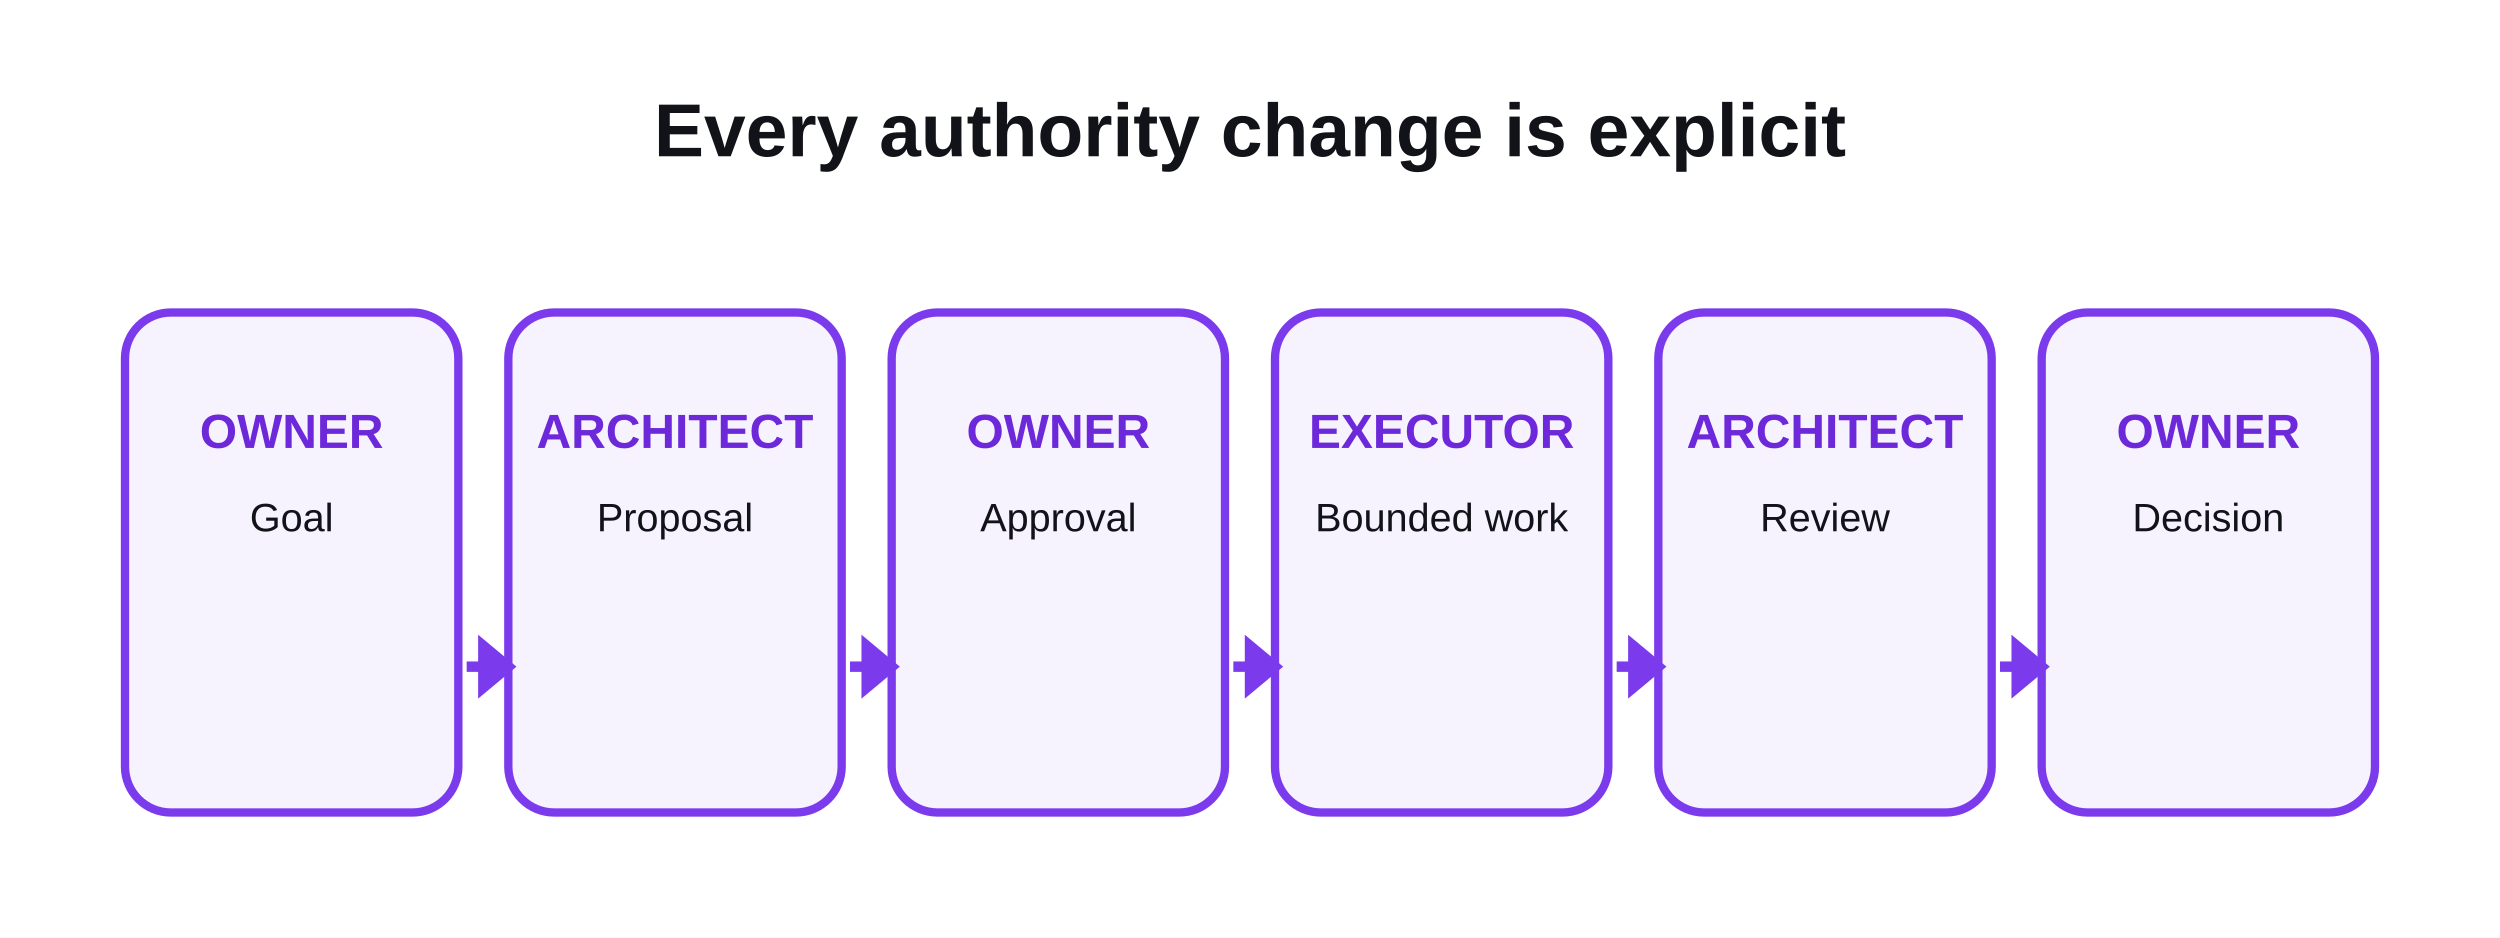
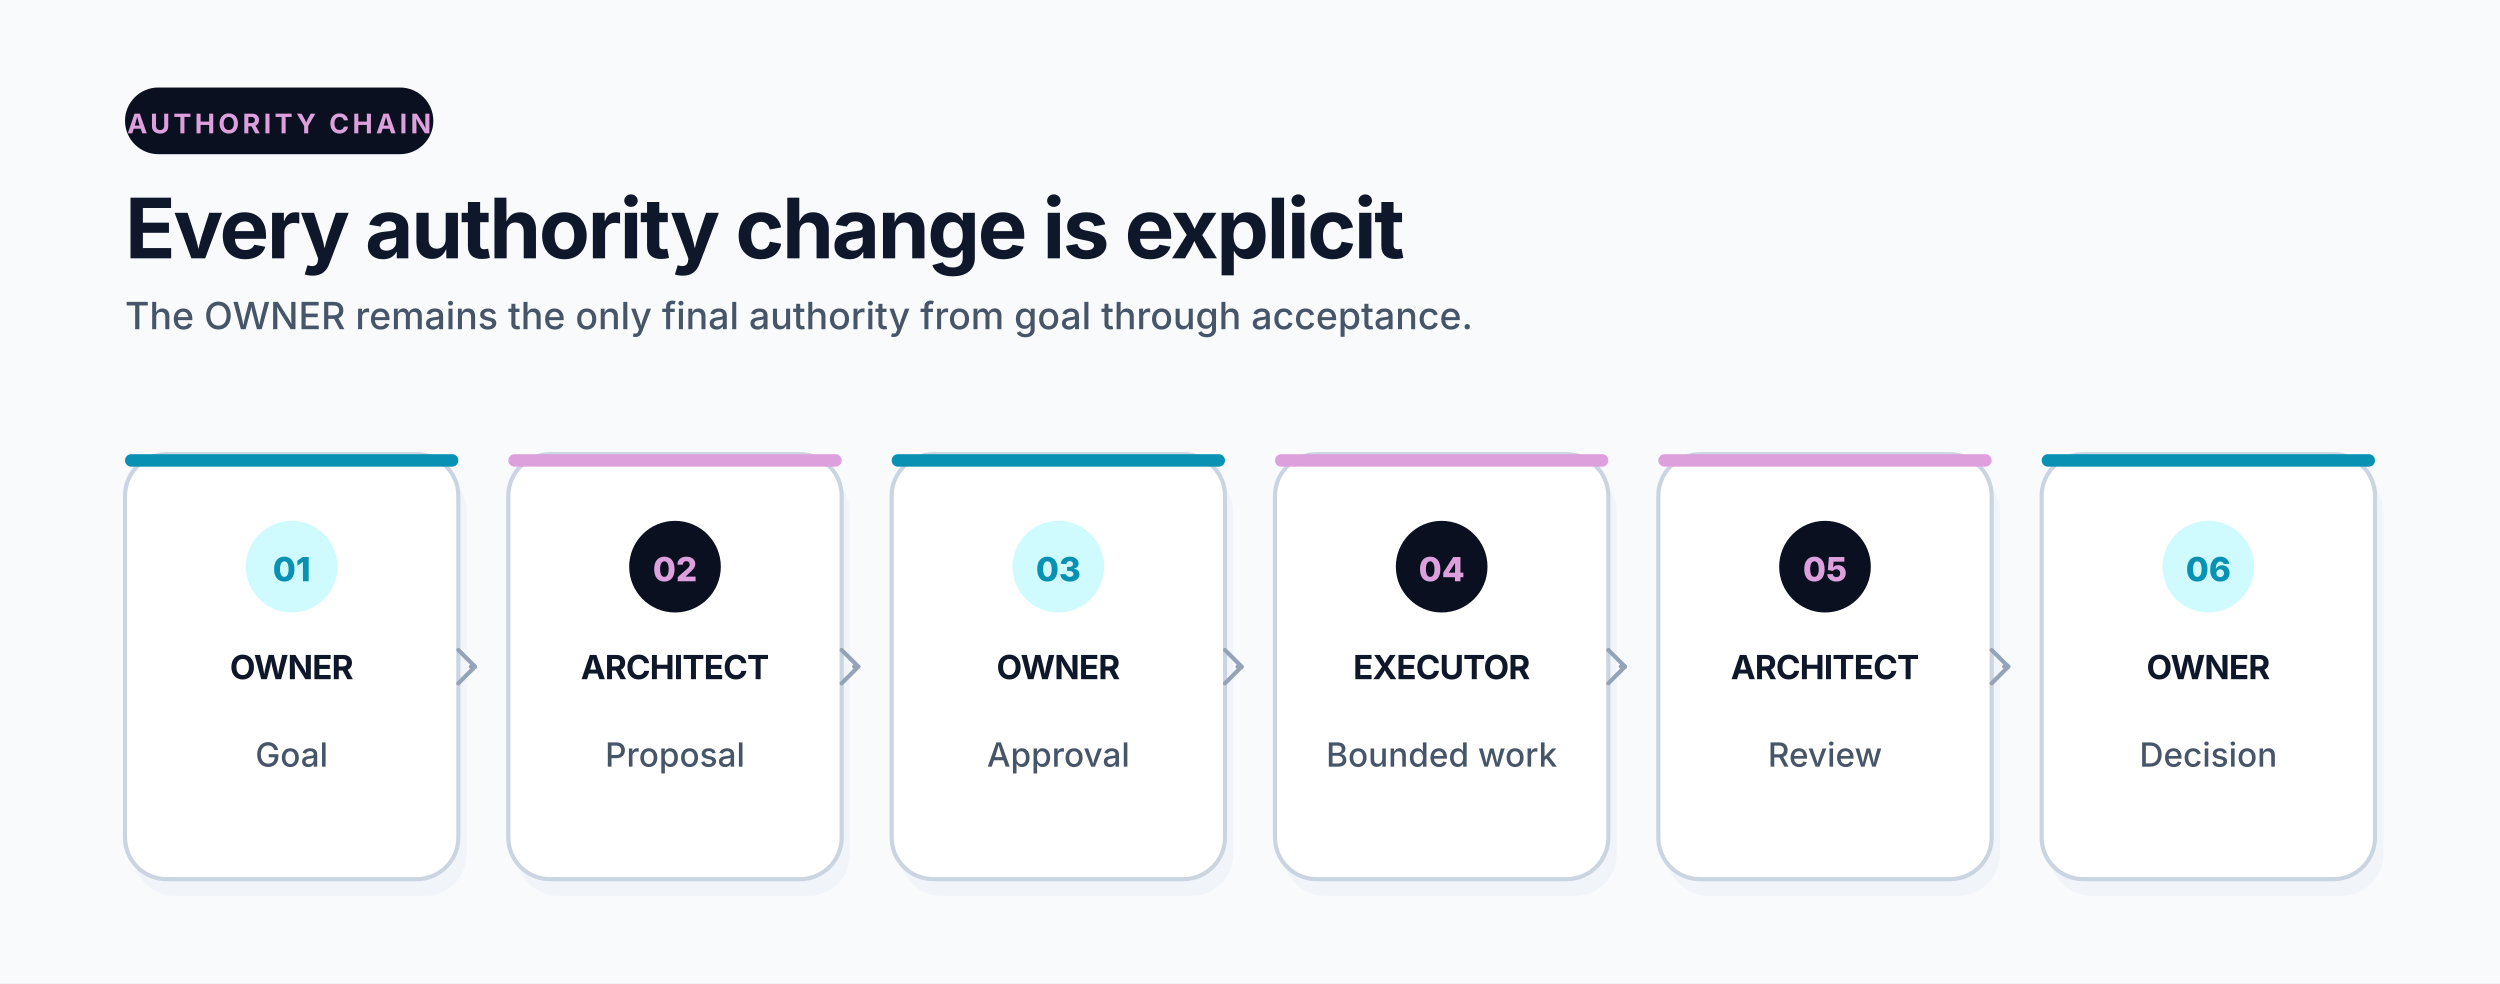
- <svg xmlns="http://www.w3.org/2000/svg" width="1200" height="450" viewBox="0 0 1200 450" role="img" aria-labelledby="title desc">
-   <rect width="1200" height="450" fill="#FFFFFF" />
-   <text x="600" y="75" text-anchor="middle" font-family="Arial, Helvetica, sans-serif" font-size="36" font-weight="700" fill="#111318">Every authority change is explicit</text>
-   <g font-family="Arial, Helvetica, sans-serif">
-     <rect x="60" y="150" width="160" height="240" rx="22" fill="#F6F3FF" stroke="#7C3AED" stroke-width="4" />
-     <rect x="244" y="150" width="160" height="240" rx="22" fill="#F6F3FF" stroke="#7C3AED" stroke-width="4" />
-     <rect x="428" y="150" width="160" height="240" rx="22" fill="#F6F3FF" stroke="#7C3AED" stroke-width="4" />
-     <rect x="612" y="150" width="160" height="240" rx="22" fill="#F6F3FF" stroke="#7C3AED" stroke-width="4" />
-     <rect x="796" y="150" width="160" height="240" rx="22" fill="#F6F3FF" stroke="#7C3AED" stroke-width="4" />
-     <rect x="980" y="150" width="160" height="240" rx="22" fill="#F6F3FF" stroke="#7C3AED" stroke-width="4" />
-     <text x="140" y="215" text-anchor="middle" font-size="23" font-weight="700" fill="#6D28D9">OWNER</text>
-     <text x="140" y="255" text-anchor="middle" font-size="19" fill="#111318">Goal</text>
-     <text x="324" y="215" text-anchor="middle" font-size="23" font-weight="700" fill="#6D28D9">ARCHITECT</text>
-     <text x="324" y="255" text-anchor="middle" font-size="19" fill="#111318">Proposal</text>
-     <text x="508" y="215" text-anchor="middle" font-size="23" font-weight="700" fill="#6D28D9">OWNER</text>
-     <text x="508" y="255" text-anchor="middle" font-size="19" fill="#111318">Approval</text>
-     <text x="692" y="215" text-anchor="middle" font-size="23" font-weight="700" fill="#6D28D9">EXECUTOR</text>
-     <text x="692" y="255" text-anchor="middle" font-size="19" fill="#111318">Bounded work</text>
-     <text x="876" y="215" text-anchor="middle" font-size="23" font-weight="700" fill="#6D28D9">ARCHITECT</text>
-     <text x="876" y="255" text-anchor="middle" font-size="19" fill="#111318">Review</text>
-     <text x="1060" y="215" text-anchor="middle" font-size="23" font-weight="700" fill="#6D28D9">OWNER</text>
-     <text x="1060" y="255" text-anchor="middle" font-size="19" fill="#111318">Decision</text>
-   </g>
-   <g stroke="#7C3AED" stroke-width="5" fill="#7C3AED">
-     <line x1="224" y1="320" x2="232" y2="320" />
-     <polygon points="232,310 244,320 232,330" />
-     <line x1="408" y1="320" x2="416" y2="320" />
-     <polygon points="416,310 428,320 416,330" />
-     <line x1="592" y1="320" x2="600" y2="320" />
-     <polygon points="600,310 612,320 600,330" />
-     <line x1="776" y1="320" x2="784" y2="320" />
-     <polygon points="784,310 796,320 784,330" />
-     <line x1="960" y1="320" x2="968" y2="320" />
-     <polygon points="968,310 980,320 968,330" />
-   </g>
+ <svg xmlns="http://www.w3.org/2000/svg" width="1200" height="472" viewBox="0 0 1200 472" role="img" aria-labelledby="title desc">
+   <rect width="1200" height="472" fill="#F8FAFC" />
+   <rect x="60" y="42" width="148" height="32" rx="16" fill="#0B1020" />
+   <text x="134.0" y="64" text-anchor="middle" fill="#DDA0DD" font-family="Inter, ui-sans-serif, -apple-system, BlinkMacSystemFont, Segoe UI, sans-serif" font-size="13" font-weight="750" letter-spacing="1.6">AUTHORITY CHAIN</text>
+   <text x="60" y="124" text-anchor="start" fill="#0F172A" font-family="Inter, ui-sans-serif, -apple-system, BlinkMacSystemFont, Segoe UI, sans-serif" font-size="40" font-weight="750" letter-spacing="-1.1">Every authority change is explicit</text>
+   <text x="60" y="158" text-anchor="start" fill="#475569" font-family="Inter, ui-sans-serif, -apple-system, BlinkMacSystemFont, Segoe UI, sans-serif" font-size="18" font-weight="450">The OWNER remains the only final authority from goal through acceptance.</text>
+   <rect x="64" y="226" width="160" height="204" rx="20" fill="#F1F5F9" />
+   <rect id="card-goal" x="60" y="218" width="160" height="204" rx="20" fill="#FFFFFF" stroke="#CBD5E1" stroke-width="2" />
+   <rect x="60" y="218" width="160" height="6" rx="3" fill="#0891B2" />
+   <circle cx="140.0" cy="272" r="22" fill="#CFFAFE" />
+   <text x="140.0" y="279" text-anchor="middle" fill="#0891B2" font-family="Inter, ui-sans-serif, -apple-system, BlinkMacSystemFont, Segoe UI, sans-serif" font-size="16" font-weight="800">01</text>
+   <text x="140.0" y="326" text-anchor="middle" fill="#0F172A" font-family="Inter, ui-sans-serif, -apple-system, BlinkMacSystemFont, Segoe UI, sans-serif" font-size="16" font-weight="720" letter-spacing="-0.4">OWNER</text>
+   <text x="140.0" y="368" text-anchor="middle" fill="#475569" font-family="Inter, ui-sans-serif, -apple-system, BlinkMacSystemFont, Segoe UI, sans-serif" font-size="16" font-weight="450">Goal</text>
+   <line x1="226" y1="320" x2="228" y2="320" stroke="#94A3B8" stroke-width="2" stroke-linecap="round" />
+   <polyline points="220,312 228,320 220,328" fill="none" stroke="#94A3B8" stroke-width="2" stroke-linecap="round" stroke-linejoin="round" />
+   <rect x="248" y="226" width="160" height="204" rx="20" fill="#F1F5F9" />
+   <rect id="card-proposal" x="244" y="218" width="160" height="204" rx="20" fill="#FFFFFF" stroke="#CBD5E1" stroke-width="2" />
+   <rect x="244" y="218" width="160" height="6" rx="3" fill="#DDA0DD" />
+   <circle cx="324.0" cy="272" r="22" fill="#0B1020" />
+   <text x="324.0" y="279" text-anchor="middle" fill="#DDA0DD" font-family="Inter, ui-sans-serif, -apple-system, BlinkMacSystemFont, Segoe UI, sans-serif" font-size="16" font-weight="800">02</text>
+   <text x="324.0" y="326" text-anchor="middle" fill="#0F172A" font-family="Inter, ui-sans-serif, -apple-system, BlinkMacSystemFont, Segoe UI, sans-serif" font-size="16" font-weight="720" letter-spacing="-0.4">ARCHITECT</text>
+   <text x="324.0" y="368" text-anchor="middle" fill="#475569" font-family="Inter, ui-sans-serif, -apple-system, BlinkMacSystemFont, Segoe UI, sans-serif" font-size="16" font-weight="450">Proposal</text>
+   <line x1="410" y1="320" x2="412" y2="320" stroke="#94A3B8" stroke-width="2" stroke-linecap="round" />
+   <polyline points="404,312 412,320 404,328" fill="none" stroke="#94A3B8" stroke-width="2" stroke-linecap="round" stroke-linejoin="round" />
+   <rect x="432" y="226" width="160" height="204" rx="20" fill="#F1F5F9" />
+   <rect id="card-approval" x="428" y="218" width="160" height="204" rx="20" fill="#FFFFFF" stroke="#CBD5E1" stroke-width="2" />
+   <rect x="428" y="218" width="160" height="6" rx="3" fill="#0891B2" />
+   <circle cx="508.0" cy="272" r="22" fill="#CFFAFE" />
+   <text x="508.0" y="279" text-anchor="middle" fill="#0891B2" font-family="Inter, ui-sans-serif, -apple-system, BlinkMacSystemFont, Segoe UI, sans-serif" font-size="16" font-weight="800">03</text>
+   <text x="508.0" y="326" text-anchor="middle" fill="#0F172A" font-family="Inter, ui-sans-serif, -apple-system, BlinkMacSystemFont, Segoe UI, sans-serif" font-size="16" font-weight="720" letter-spacing="-0.4">OWNER</text>
+   <text x="508.0" y="368" text-anchor="middle" fill="#475569" font-family="Inter, ui-sans-serif, -apple-system, BlinkMacSystemFont, Segoe UI, sans-serif" font-size="16" font-weight="450">Approval</text>
+   <line x1="594" y1="320" x2="596" y2="320" stroke="#94A3B8" stroke-width="2" stroke-linecap="round" />
+   <polyline points="588,312 596,320 588,328" fill="none" stroke="#94A3B8" stroke-width="2" stroke-linecap="round" stroke-linejoin="round" />
+   <rect x="616" y="226" width="160" height="204" rx="20" fill="#F1F5F9" />
+   <rect id="card-work" x="612" y="218" width="160" height="204" rx="20" fill="#FFFFFF" stroke="#CBD5E1" stroke-width="2" />
+   <rect x="612" y="218" width="160" height="6" rx="3" fill="#DDA0DD" />
+   <circle cx="692.0" cy="272" r="22" fill="#0B1020" />
+   <text x="692.0" y="279" text-anchor="middle" fill="#DDA0DD" font-family="Inter, ui-sans-serif, -apple-system, BlinkMacSystemFont, Segoe UI, sans-serif" font-size="16" font-weight="800">04</text>
+   <text x="692.0" y="326" text-anchor="middle" fill="#0F172A" font-family="Inter, ui-sans-serif, -apple-system, BlinkMacSystemFont, Segoe UI, sans-serif" font-size="16" font-weight="720" letter-spacing="-0.4">EXECUTOR</text>
+   <text x="692.0" y="368" text-anchor="middle" fill="#475569" font-family="Inter, ui-sans-serif, -apple-system, BlinkMacSystemFont, Segoe UI, sans-serif" font-size="16" font-weight="450">Bounded work</text>
+   <line x1="778" y1="320" x2="780" y2="320" stroke="#94A3B8" stroke-width="2" stroke-linecap="round" />
+   <polyline points="772,312 780,320 772,328" fill="none" stroke="#94A3B8" stroke-width="2" stroke-linecap="round" stroke-linejoin="round" />
+   <rect x="800" y="226" width="160" height="204" rx="20" fill="#F1F5F9" />
+   <rect id="card-review" x="796" y="218" width="160" height="204" rx="20" fill="#FFFFFF" stroke="#CBD5E1" stroke-width="2" />
+   <rect x="796" y="218" width="160" height="6" rx="3" fill="#DDA0DD" />
+   <circle cx="876.0" cy="272" r="22" fill="#0B1020" />
+   <text x="876.0" y="279" text-anchor="middle" fill="#DDA0DD" font-family="Inter, ui-sans-serif, -apple-system, BlinkMacSystemFont, Segoe UI, sans-serif" font-size="16" font-weight="800">05</text>
+   <text x="876.0" y="326" text-anchor="middle" fill="#0F172A" font-family="Inter, ui-sans-serif, -apple-system, BlinkMacSystemFont, Segoe UI, sans-serif" font-size="16" font-weight="720" letter-spacing="-0.4">ARCHITECT</text>
+   <text x="876.0" y="368" text-anchor="middle" fill="#475569" font-family="Inter, ui-sans-serif, -apple-system, BlinkMacSystemFont, Segoe UI, sans-serif" font-size="16" font-weight="450">Review</text>
+   <line x1="962" y1="320" x2="964" y2="320" stroke="#94A3B8" stroke-width="2" stroke-linecap="round" />
+   <polyline points="956,312 964,320 956,328" fill="none" stroke="#94A3B8" stroke-width="2" stroke-linecap="round" stroke-linejoin="round" />
+   <rect x="984" y="226" width="160" height="204" rx="20" fill="#F1F5F9" />
+   <rect id="card-decision" x="980" y="218" width="160" height="204" rx="20" fill="#FFFFFF" stroke="#CBD5E1" stroke-width="2" />
+   <rect x="980" y="218" width="160" height="6" rx="3" fill="#0891B2" />
+   <circle cx="1060.0" cy="272" r="22" fill="#CFFAFE" />
+   <text x="1060.0" y="279" text-anchor="middle" fill="#0891B2" font-family="Inter, ui-sans-serif, -apple-system, BlinkMacSystemFont, Segoe UI, sans-serif" font-size="16" font-weight="800">06</text>
+   <text x="1060.0" y="326" text-anchor="middle" fill="#0F172A" font-family="Inter, ui-sans-serif, -apple-system, BlinkMacSystemFont, Segoe UI, sans-serif" font-size="16" font-weight="720" letter-spacing="-0.4">OWNER</text>
+   <text x="1060.0" y="368" text-anchor="middle" fill="#475569" font-family="Inter, ui-sans-serif, -apple-system, BlinkMacSystemFont, Segoe UI, sans-serif" font-size="16" font-weight="450">Decision</text>
</svg>
